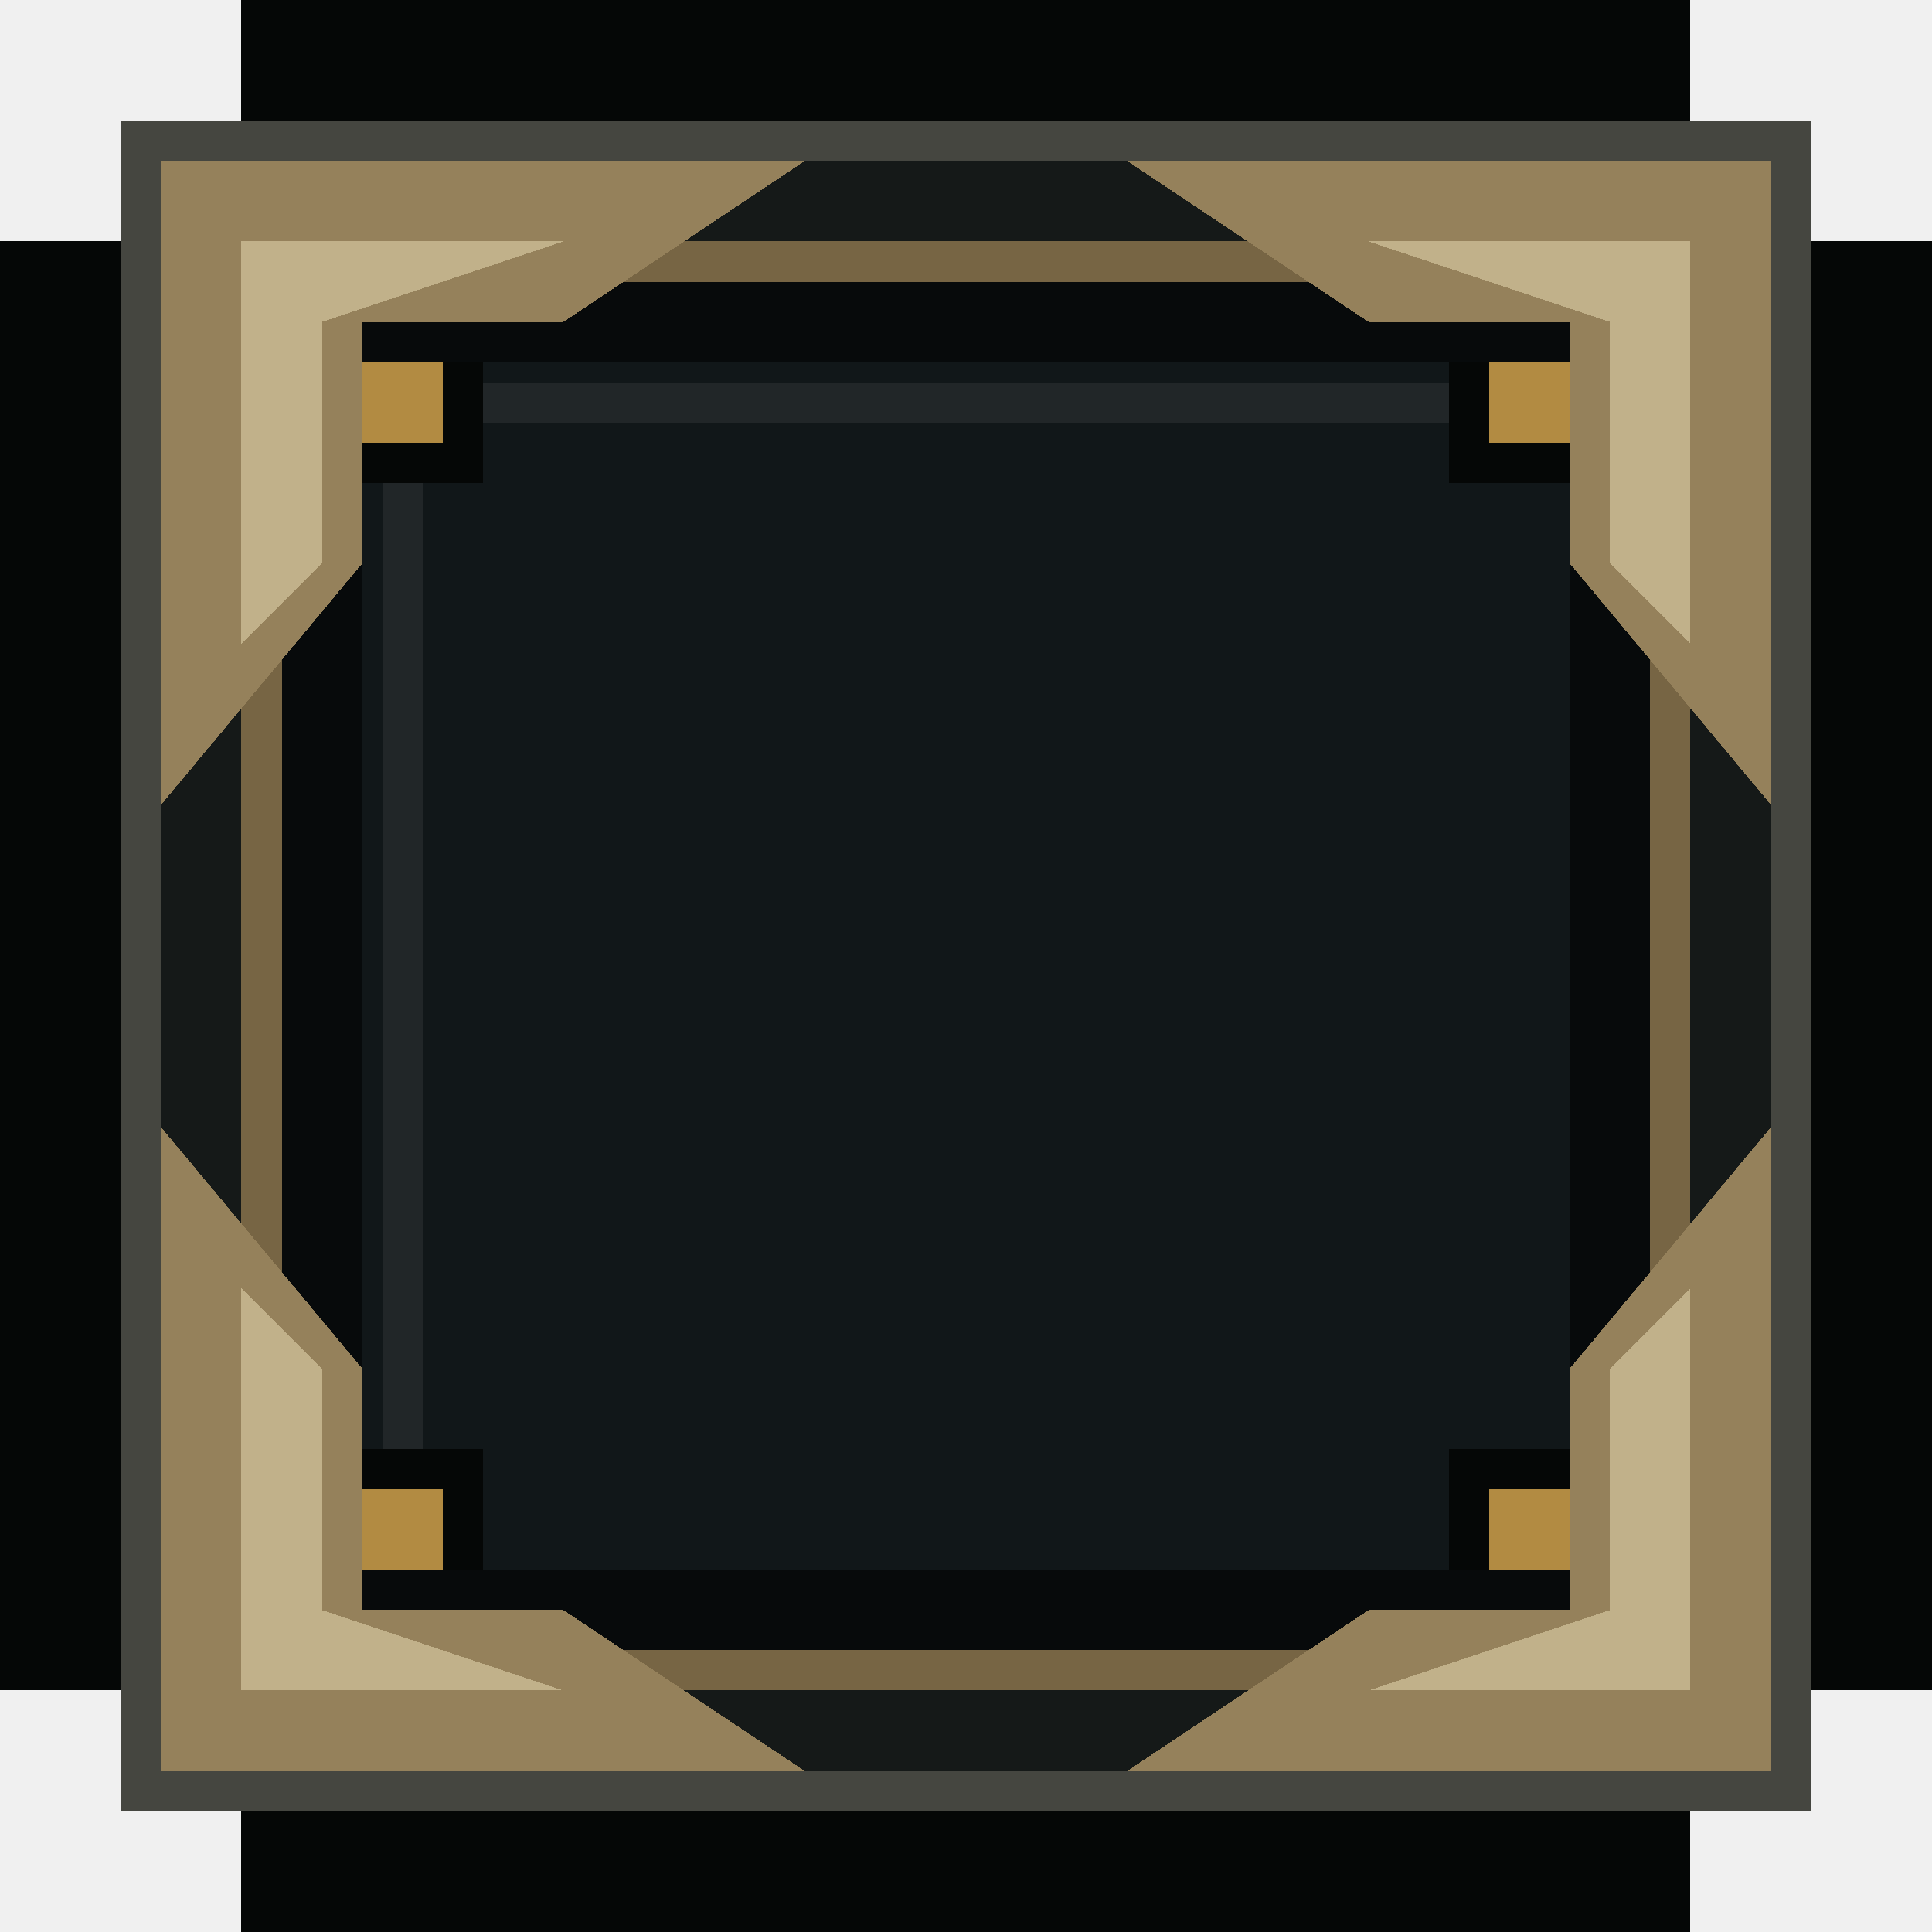
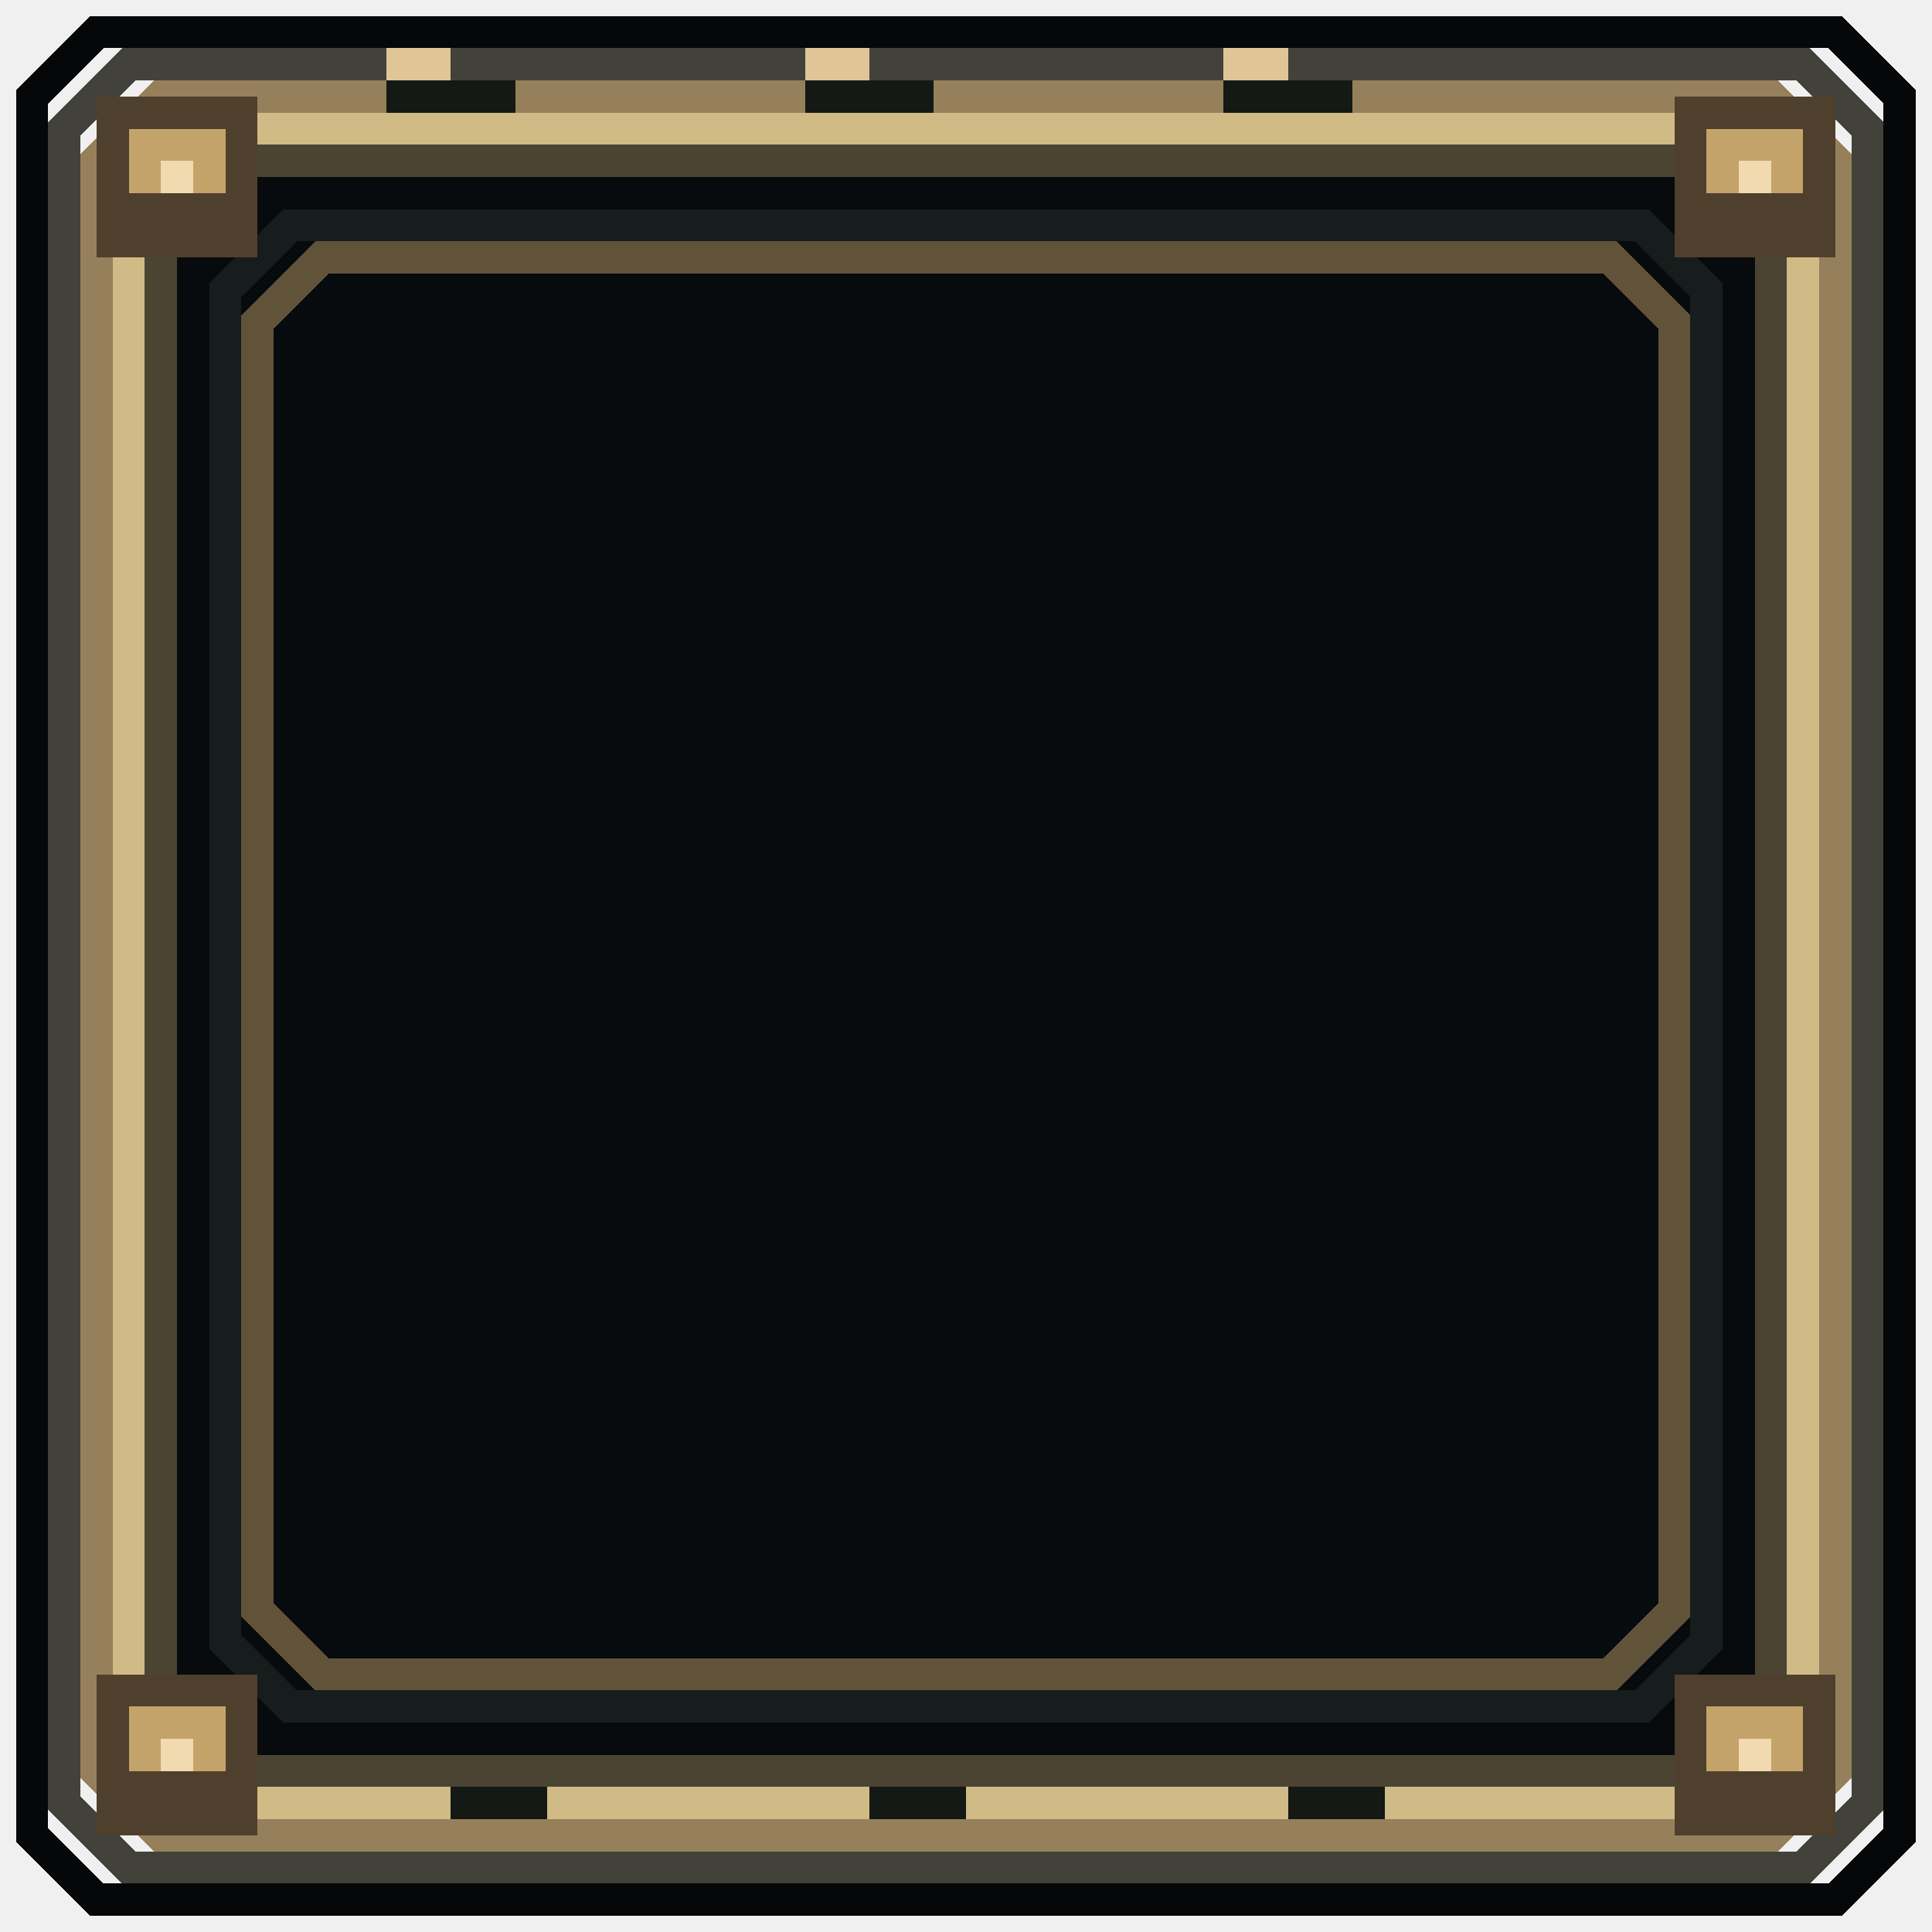
- <svg xmlns="http://www.w3.org/2000/svg" width="48" height="48" viewBox="0 0 48 48" shape-rendering="crispEdges">
-   <path d="M6 0H42V3H45V6H48V42H45V45H42V48H6V45H3V42H0V6H3V3H6Z" fill="#050706" />
-   <rect x="3" y="3" width="42" height="42" fill="#454640" />
-   <rect x="4" y="4" width="40" height="40" fill="#151918" />
-   <rect x="6" y="6" width="36" height="36" fill="#776544" />
-   <rect x="7" y="7" width="34" height="34" fill="#070a0b" />
-   <rect x="9" y="9" width="30" height="30" fill="#111719" />
-   <path d="M12 10H36M10 12V36" stroke="#ffffff" stroke-opacity=".07" />
-   <g transform="translate(4 4) scale(1 1)">
-     <path d="M0 0H16L10 4H5V10L0 16Z" fill="#95815b" />
-     <path d="M2 2H10L4 4V10L2 12Z" fill="#c1b18a" />
-     <rect x="5" y="5" width="3" height="3" fill="#050706" />
-     <rect x="5" y="5" width="2" height="2" fill="#b28b42" />
-   </g>
-   <g transform="translate(44 4) scale(-1 1)">
-     <path d="M0 0H16L10 4H5V10L0 16Z" fill="#95815b" />
-     <path d="M2 2H10L4 4V10L2 12Z" fill="#c1b18a" />
-     <rect x="5" y="5" width="3" height="3" fill="#050706" />
-     <rect x="5" y="5" width="2" height="2" fill="#b28b42" />
-   </g>
-   <g transform="translate(4 44) scale(1 -1)">
-     <path d="M0 0H16L10 4H5V10L0 16Z" fill="#95815b" />
-     <path d="M2 2H10L4 4V10L2 12Z" fill="#c1b18a" />
-     <rect x="5" y="5" width="3" height="3" fill="#050706" />
-     <rect x="5" y="5" width="2" height="2" fill="#b28b42" />
-   </g>
-   <g transform="translate(44 44) scale(-1 -1)">
-     <path d="M0 0H16L10 4H5V10L0 16Z" fill="#95815b" />
-     <path d="M2 2H10L4 4V10L2 12Z" fill="#c1b18a" />
-     <rect x="5" y="5" width="3" height="3" fill="#050706" />
-     <rect x="5" y="5" width="2" height="2" fill="#b28b42" />
-   </g>
+ <svg xmlns="http://www.w3.org/2000/svg" width="60" height="60" viewBox="0 0 60 60" shape-rendering="crispEdges">
+   <rect x="4" y="4" width="52" height="52" fill="#080b0e" />
+   <path d="M3 1H57L59 3V57L57 59H3L1 57V3Z" fill="none" stroke="#050708" />
+   <path d="M4 2H56L58 4V56L56 58H4L2 56V4Z" fill="none" stroke="#42423b" />
+   <path d="M5 3H55L57 5V55L55 57H5L3 55V5Z" fill="none" stroke="#96805b" />
+   <path d="M6 4H54L56 6V54L54 56H6L4 54V6Z" fill="none" stroke="#d0ba86" />
+   <path d="M7 5H53L55 7V53L53 55H7L5 53V7Z" fill="none" stroke="#4c4432" />
+   <path d="M9 7H51L53 9V51L51 53H9L7 51V9Z" fill="none" stroke="#171c1c" />
+   <path d="M10 8H50L52 10V50L50 52H10L8 50V10Z" fill="none" stroke="#615339" />
+   <rect x="3" y="3" width="5" height="5" fill="#4e402c" />
+   <path d="M4 4h3v2h-3Z" fill="#c4a36b" />
+   <rect x="5" y="5" width="1" height="1" fill="#f1dab0" />
+   <rect x="52" y="3" width="5" height="5" fill="#4e402c" />
+   <path d="M53 4h3v2h-3Z" fill="#c4a36b" />
+   <rect x="54" y="5" width="1" height="1" fill="#f1dab0" />
+   <rect x="3" y="52" width="5" height="5" fill="#4e402c" />
+   <path d="M4 53h3v2h-3Z" fill="#c4a36b" />
+   <rect x="5" y="54" width="1" height="1" fill="#f1dab0" />
+   <rect x="52" y="52" width="5" height="5" fill="#4e402c" />
+   <path d="M53 53h3v2h-3Z" fill="#c4a36b" />
+   <rect x="54" y="54" width="1" height="1" fill="#f1dab0" />
+   <path d="M12 3h4M14 56h3" stroke="#151915" />
+   <path d="M12 2h2" stroke="#e0c597" />
+   <path d="M25 3h4M27 56h3" stroke="#151915" />
+   <path d="M25 2h2" stroke="#e0c597" />
+   <path d="M38 3h4M40 56h3" stroke="#151915" />
+   <path d="M38 2h2" stroke="#e0c597" />
</svg>
